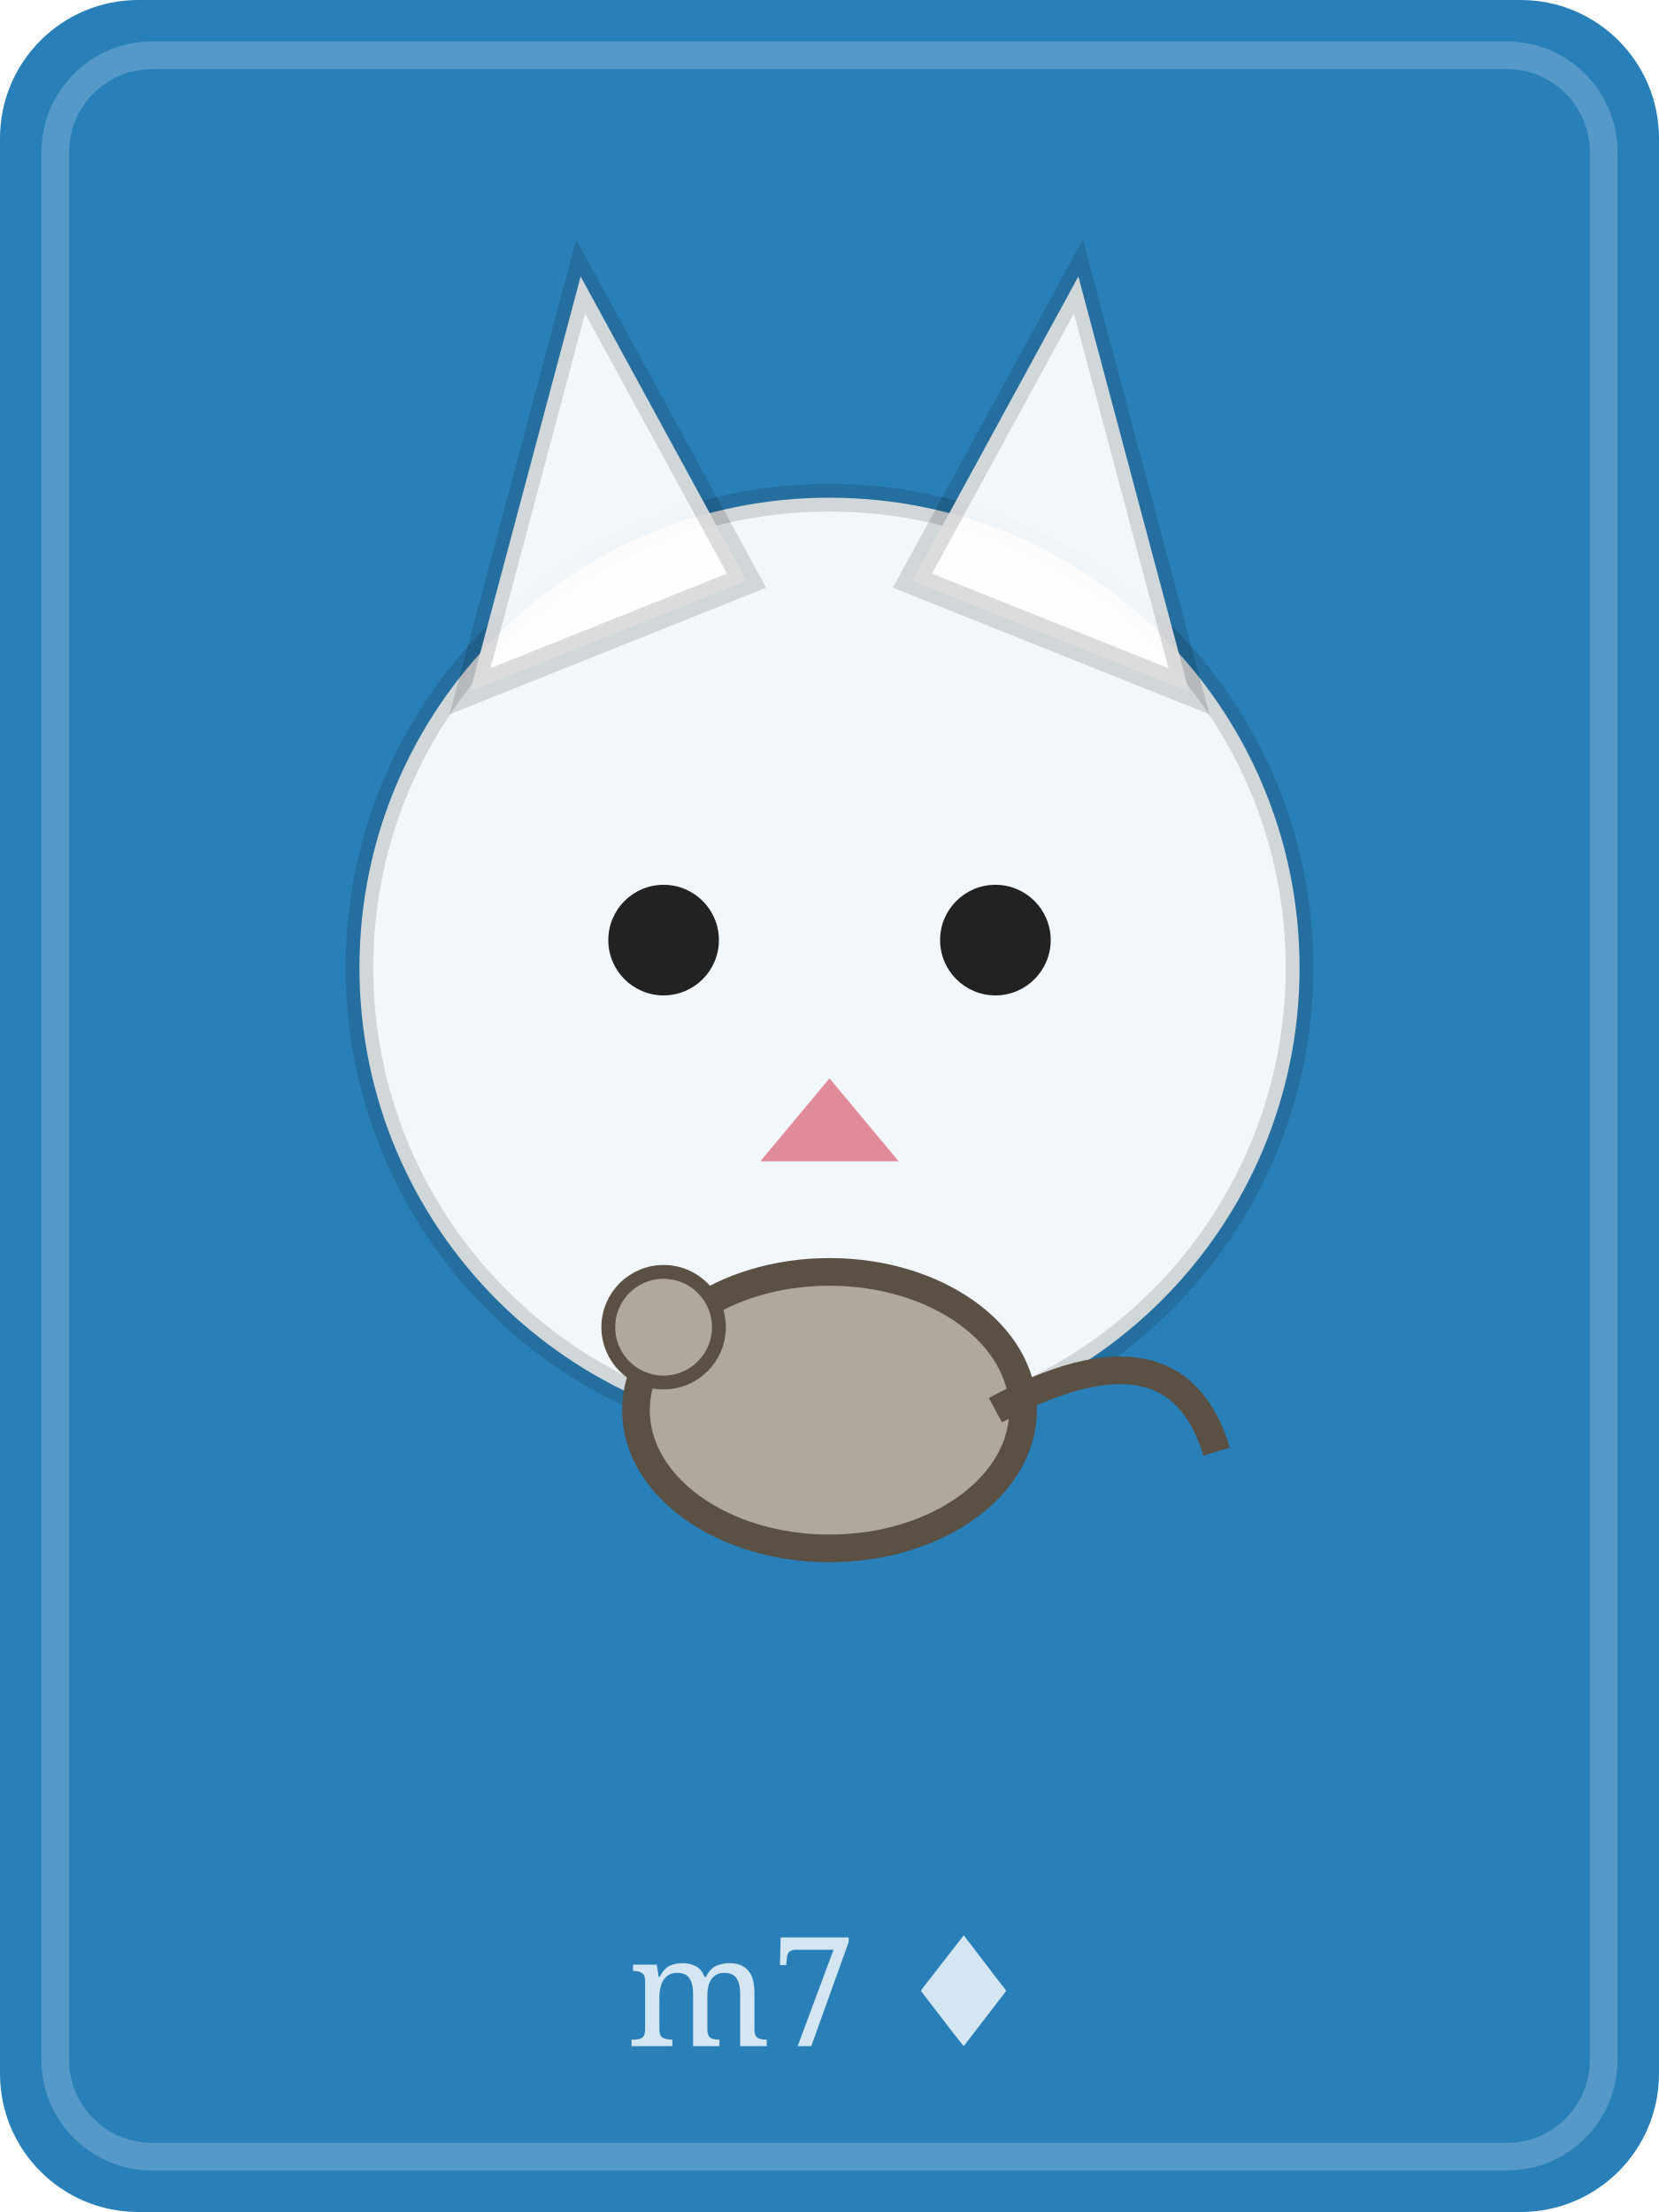
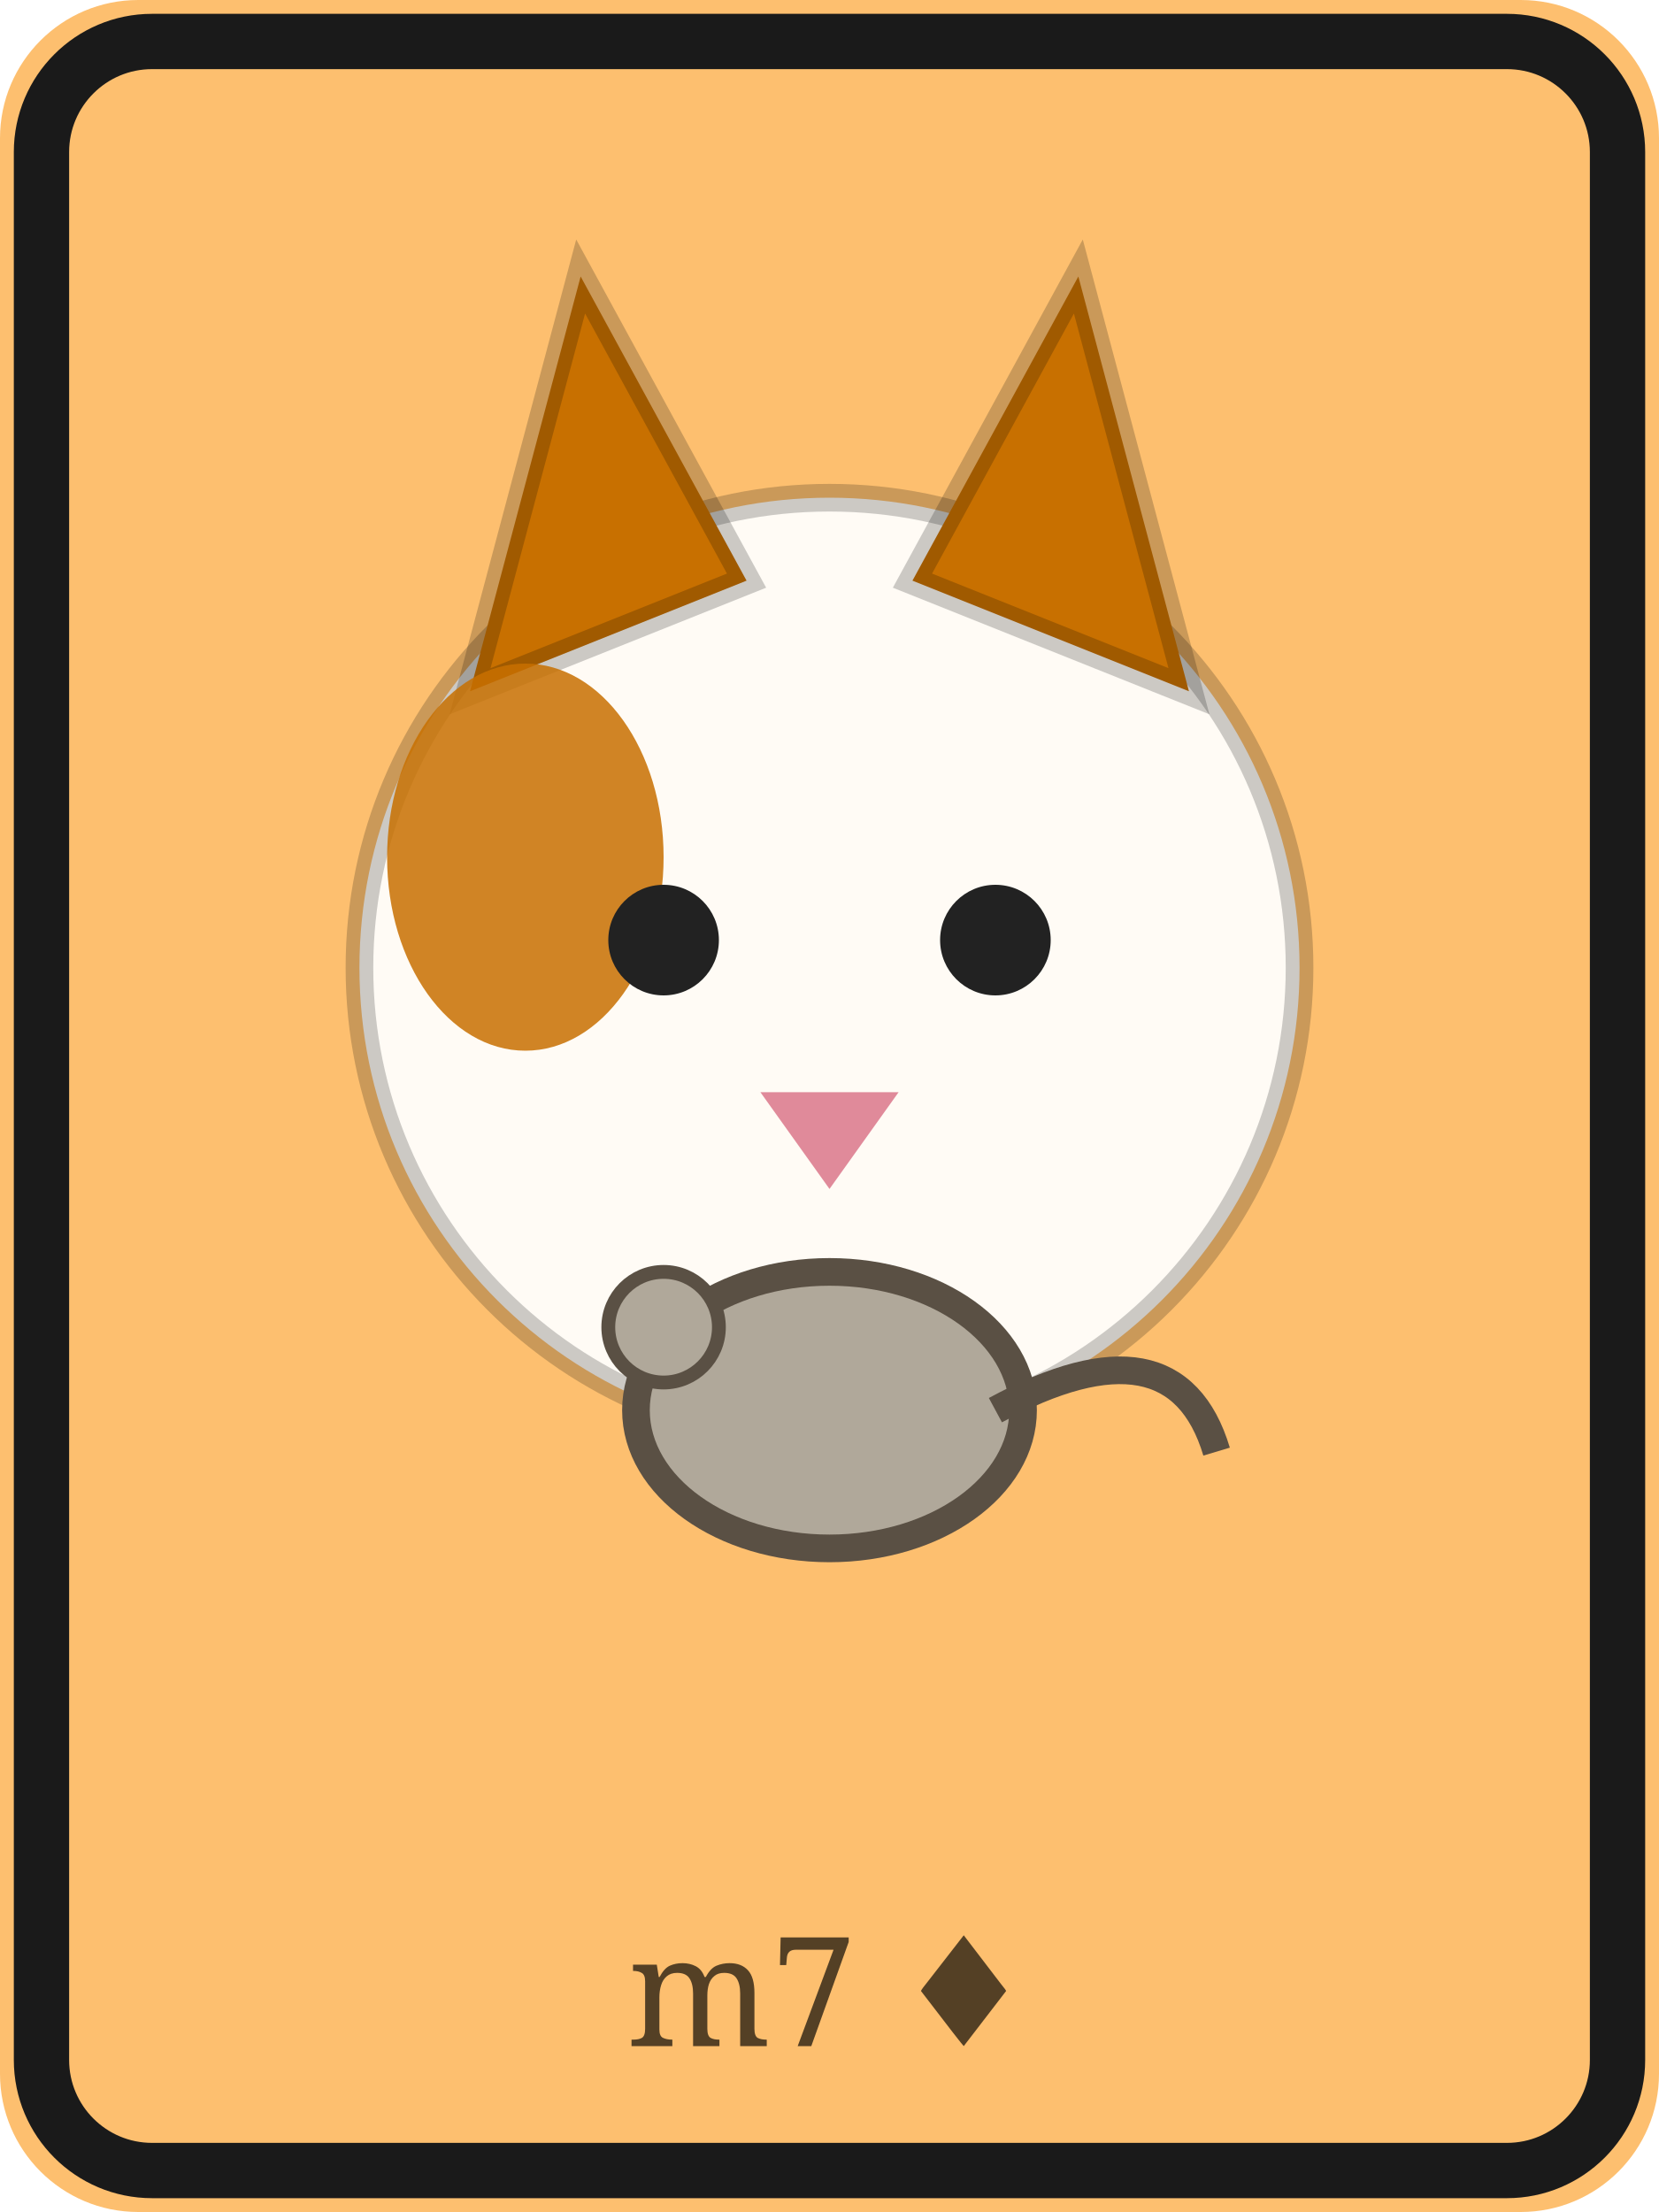
<svg xmlns="http://www.w3.org/2000/svg" viewBox="0 0 120 160">
-   <rect width="120" height="160" rx="10" fill="#2980b9" />
-   <rect x="4" y="4" width="112" height="152" rx="7" fill="none" stroke="#ffffff33" stroke-width="2" />
-   <circle cx="60" cy="70" r="34" fill="#ffffffee" stroke="#00000022" stroke-width="2" />
-   <polygon points="34,50 42,20 54,42" fill="#ffffffee" stroke="#00000022" stroke-width="2" />
-   <polygon points="86,50 78,20 66,42" fill="#ffffffee" stroke="#00000022" stroke-width="2" />
+   <rect width="120" height="160" rx="10" fill="#FDBF6F" />
+   <rect x="3" y="3" width="114" height="154" rx="8" fill="none" stroke="#1a1a1a" stroke-width="4" />
+   <circle cx="60" cy="70" r="34" fill="#ffffffee" stroke="#00000033" stroke-width="2" />
+   <polygon points="34,50 42,20 54,42" fill="#c87000" stroke="#00000033" stroke-width="2" />
+   <polygon points="86,50 78,20 66,42" fill="#c87000" stroke="#00000033" stroke-width="2" />
+   <ellipse cx="38" cy="62" rx="10" ry="14" fill="#c87000" opacity="0.85" />
  <circle cx="48" cy="68" r="4" fill="#222" />
  <circle cx="72" cy="68" r="4" fill="#222" />
-   <polygon points="60,78 55,84 65,84" fill="#e08a9a" />
+   <polygon points="60,86 55,79 65,79" fill="#e08a9a" />
  <ellipse cx="60" cy="102" rx="14" ry="10" fill="#b0a89a" stroke="#5a5044" stroke-width="2" />
  <circle cx="48" cy="96" r="4" fill="#b0a89a" stroke="#5a5044" stroke-width="1" />
  <path d="M72,102 Q85,95 88,105" stroke="#5a5044" stroke-width="2" fill="none" />
-   <text x="60" y="148" font-family="Georgia,serif" font-size="11" fill="#ffffffcc" text-anchor="middle">m7 ♦</text>
+   <text x="60" y="148" font-family="Georgia,serif" font-size="11" fill="#000000aa" text-anchor="middle">m7 ♦</text>
</svg>
